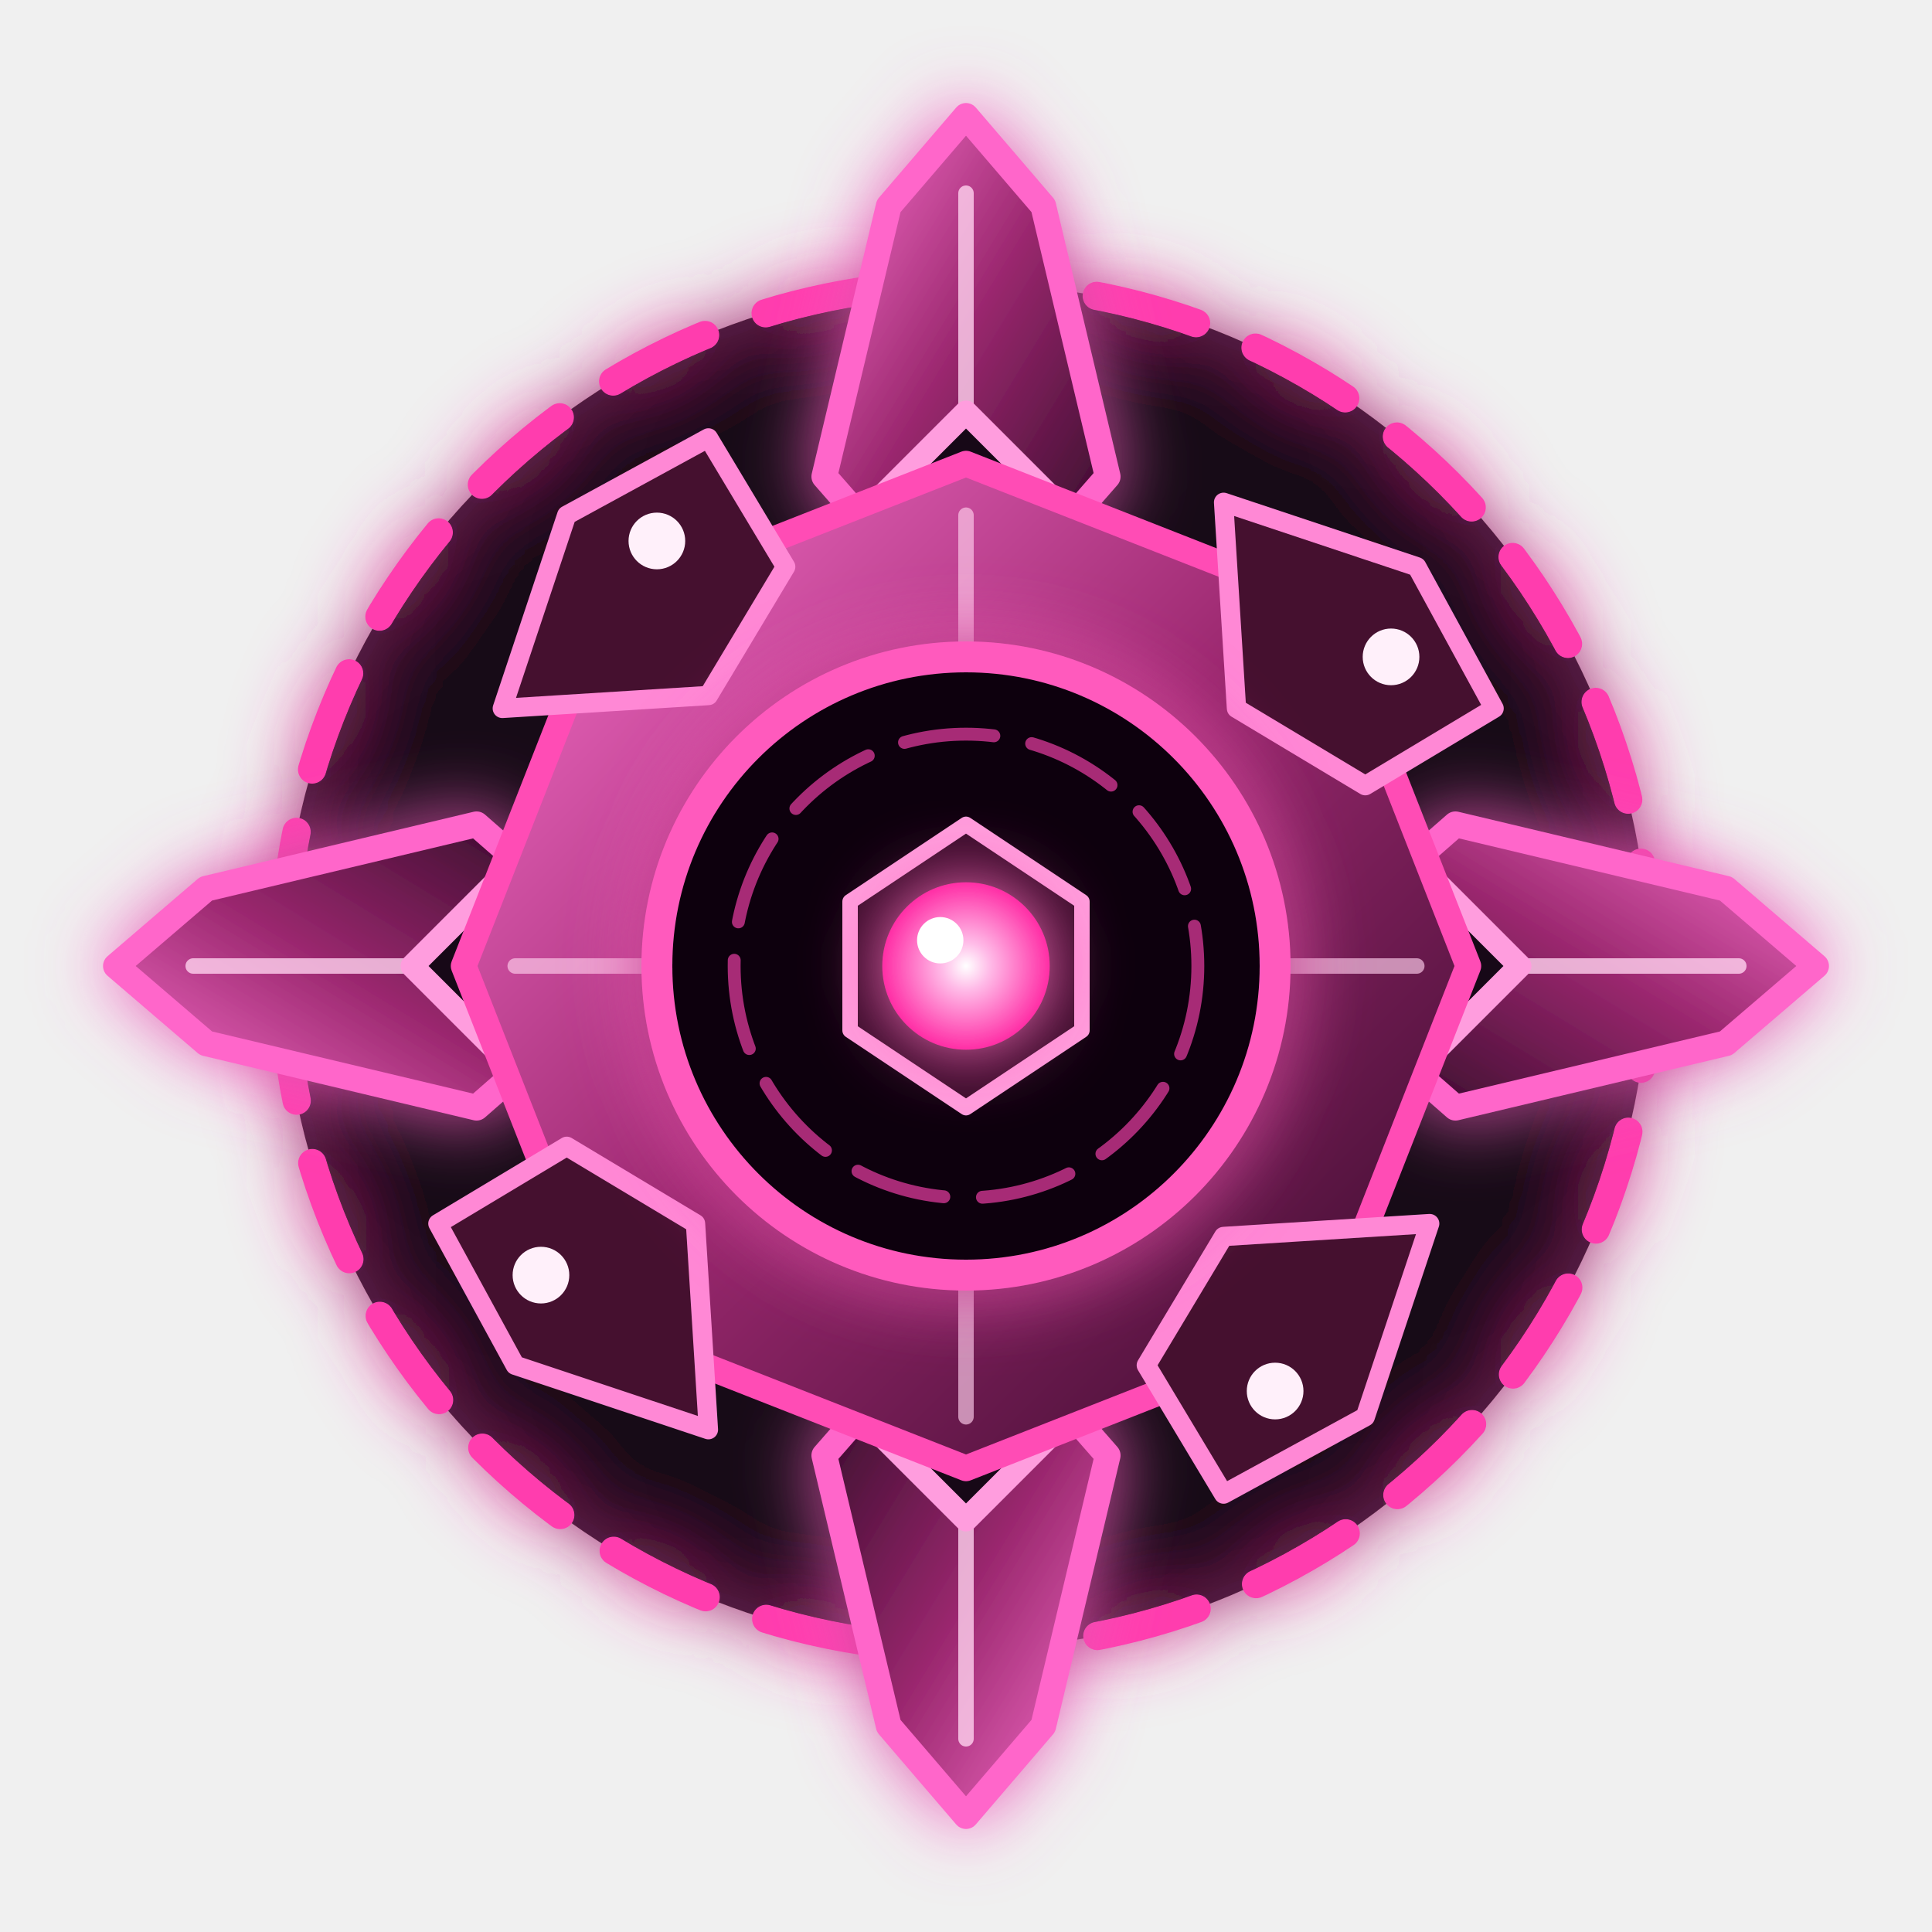
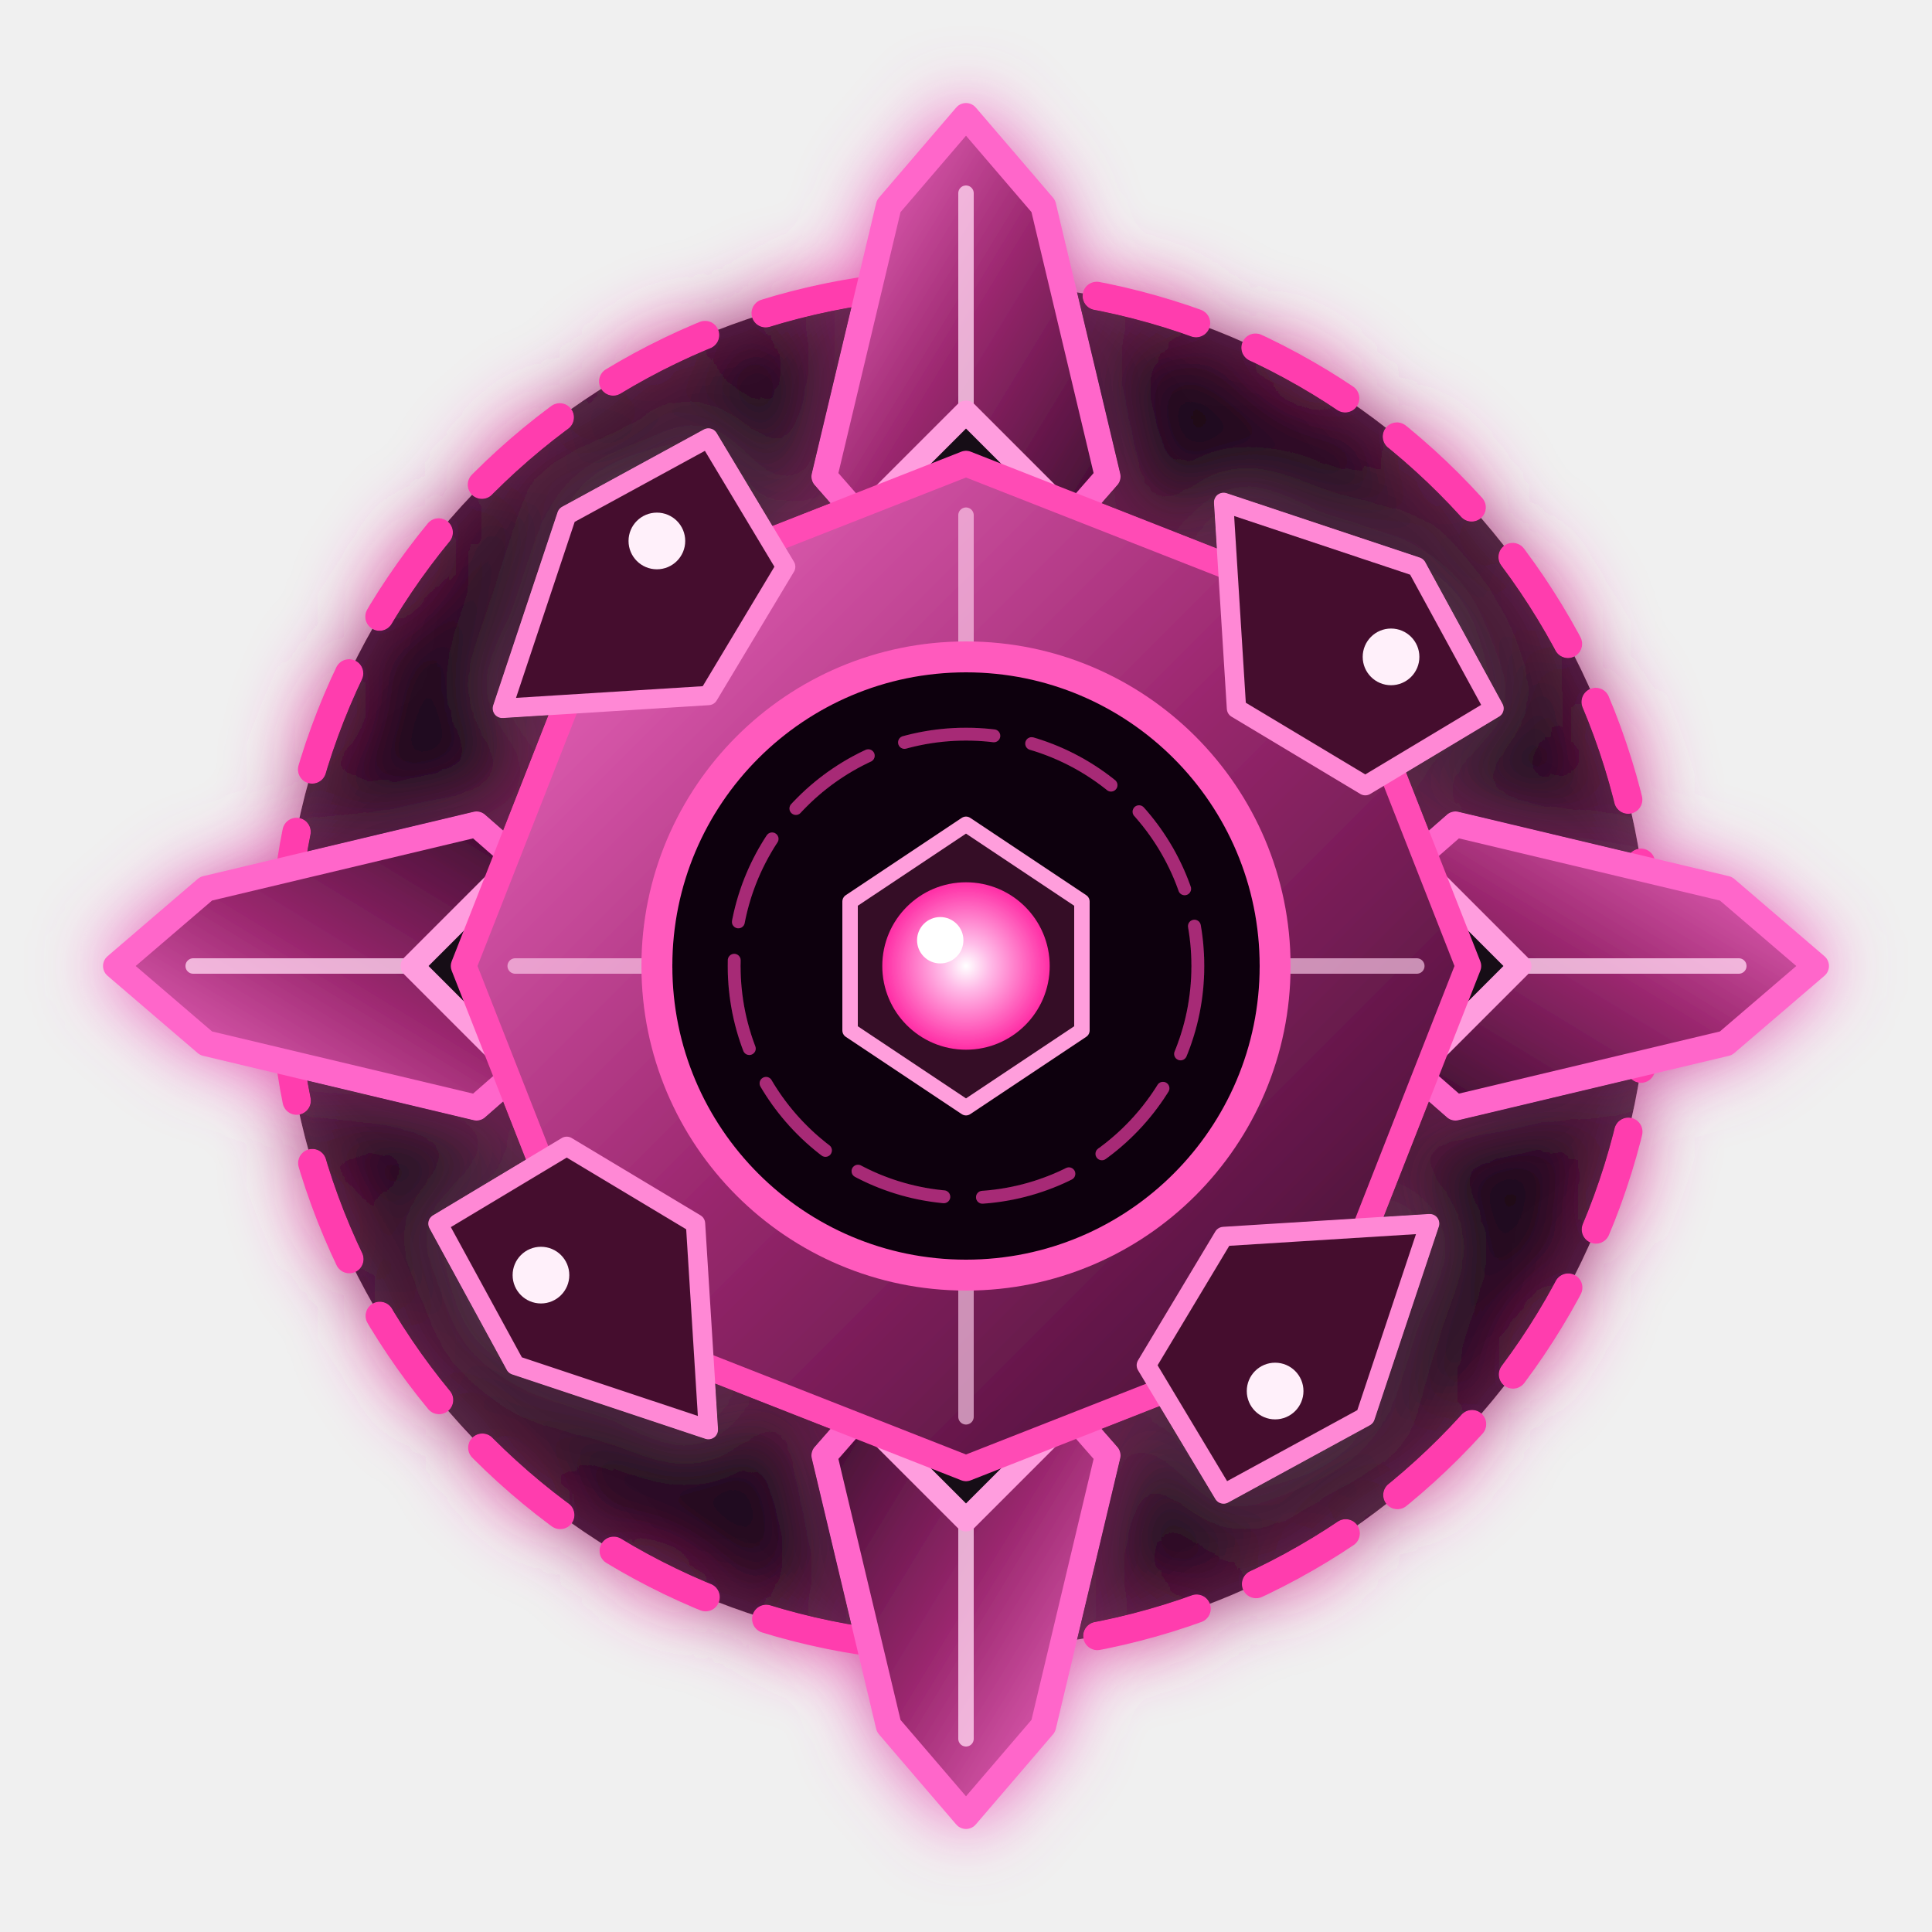
<svg xmlns="http://www.w3.org/2000/svg" width="150" height="150" viewBox="0 0 150 150">
  <defs>
    <linearGradient id="armor" x1="0" y1="0" x2="1" y2="1">
      <stop offset="0" stop-color="#ff75d1" />
      <stop offset="0.48" stop-color="#9b286f" />
      <stop offset="1" stop-color="#2d0824" />
    </linearGradient>
    <radialGradient id="core">
      <stop offset="0" stop-color="#ffffff" />
      <stop offset="0.28" stop-color="#ffbce8" />
      <stop offset="1" stop-color="#ff2da5" />
    </radialGradient>
    <filter id="glow" x="-70%" y="-70%" width="240%" height="240%">
      <feGaussianBlur stdDeviation="2.8" result="blur" />
      <feMerge>
        <feMergeNode in="blur" />
        <feMergeNode in="SourceGraphic" />
      </feMerge>
    </filter>
    <g id="blade">
      <path d="M-11 -38 L-6 -59 L0 -66 L6 -59 L11 -38 L4 -30 L-4 -30 Z" fill="url(#armor)" stroke="#ff66ca" stroke-width="2" />
      <path d="M0 -60 L0 -39" stroke="#ffd2ef" stroke-width="1.2" opacity="0.8" />
    </g>
    <g id="corner">
      <path d="M20 -36 L35 -31 L41 -20 L31 -14 L21 -20 Z" fill="#45102f" stroke="#ff88d5" stroke-width="1.5" />
      <circle cx="33" cy="-24" r="2.2" fill="#fff0fa" />
    </g>
  </defs>
-   <g transform="translate(75 75)" stroke-linejoin="round" stroke-linecap="round">
-     <circle r="53" fill="#100510" fill-opacity="0.78" stroke="#ff3eae" stroke-width="2.2" stroke-dasharray="8 5" filter="url(#glow)" />
-     <g filter="url(#glow)">
+   <g transform="translate(75 75)" stroke-linejoin="round" stroke-linecap="round" filter="url(#glow)">
+     <circle r="53" fill="#100510" fill-opacity="0.78" stroke="#ff3eae" stroke-width="2.2" stroke-dasharray="8 5" />
+     <g>
      <use href="#blade" />
      <use href="#blade" transform="rotate(90)" />
      <use href="#blade" transform="rotate(180)" />
      <use href="#blade" transform="rotate(270)" />
    </g>
    <path d="M0 -43 L43 0 L0 43 L-43 0 Z" fill="#170817" stroke="#ff9dde" stroke-width="1.8" />
    <path d="M0 -39 L28 -28 L39 0 L28 28 L0 39 L-28 28 L-39 0 L-28 -28 Z" fill="url(#armor)" stroke="#ff4cb5" stroke-width="2" />
    <g>
      <use href="#corner" />
      <use href="#corner" transform="rotate(90)" />
      <use href="#corner" transform="rotate(180)" />
      <use href="#corner" transform="rotate(270)" />
    </g>
    <path d="M0 -35 L0 -24 M35 0 L24 0 M0 35 L0 24 M-35 0 L-24 0" stroke="#ffd0ec" stroke-width="1.2" opacity="0.65" />
-     <circle r="24" fill="#0d030b" stroke="#ff5abd" stroke-width="2.4" filter="url(#glow)" />
+     <circle r="24" fill="#0d030b" stroke="#ff5abd" stroke-width="2.4" />
    <circle r="18" fill="none" stroke="#a72b76" stroke-width="1" stroke-dasharray="7 3" />
    <path d="M0 -11 L9 -5 L9 5 L0 11 L-9 5 L-9 -5 Z" fill="#350b27" stroke="#ff9edc" stroke-width="1.2" />
-     <circle r="6.5" fill="url(#core)" filter="url(#glow)" />
+     <circle r="6.5" fill="url(#core)" />
    <circle cx="-2" cy="-2" r="1.8" fill="#ffffff" />
  </g>
</svg>
